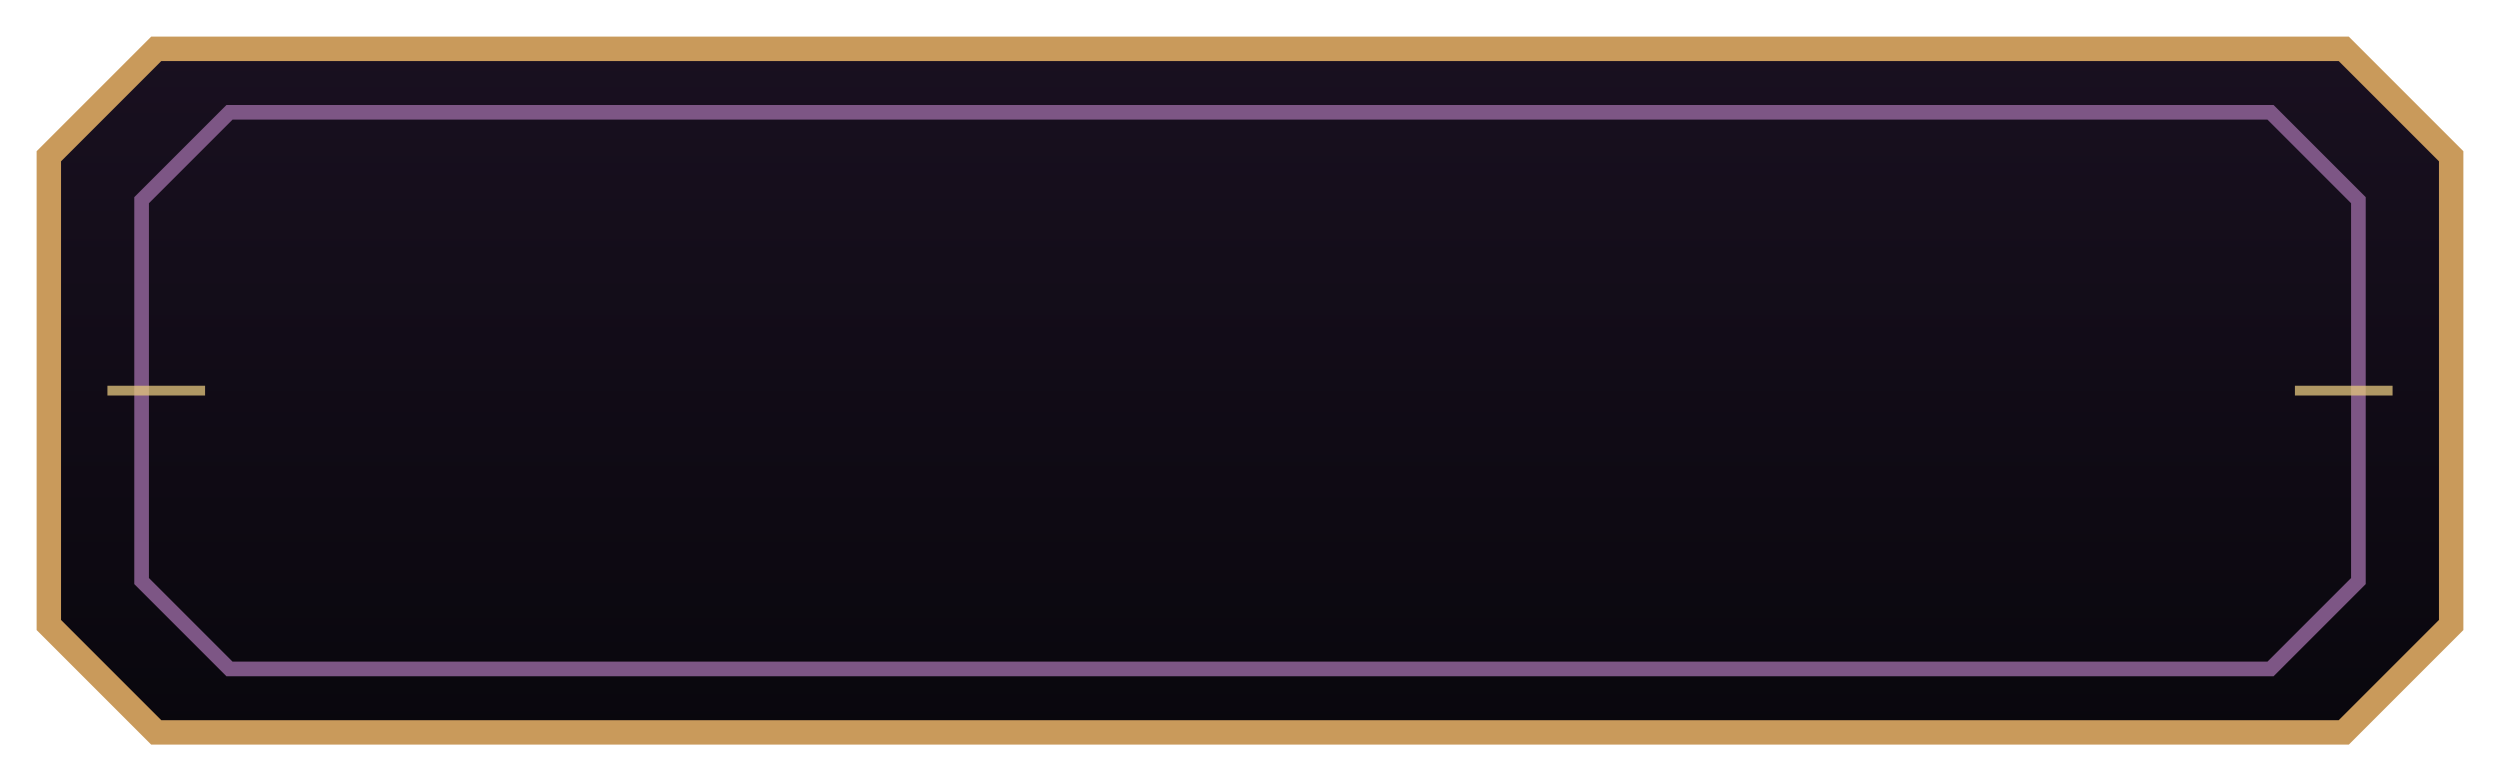
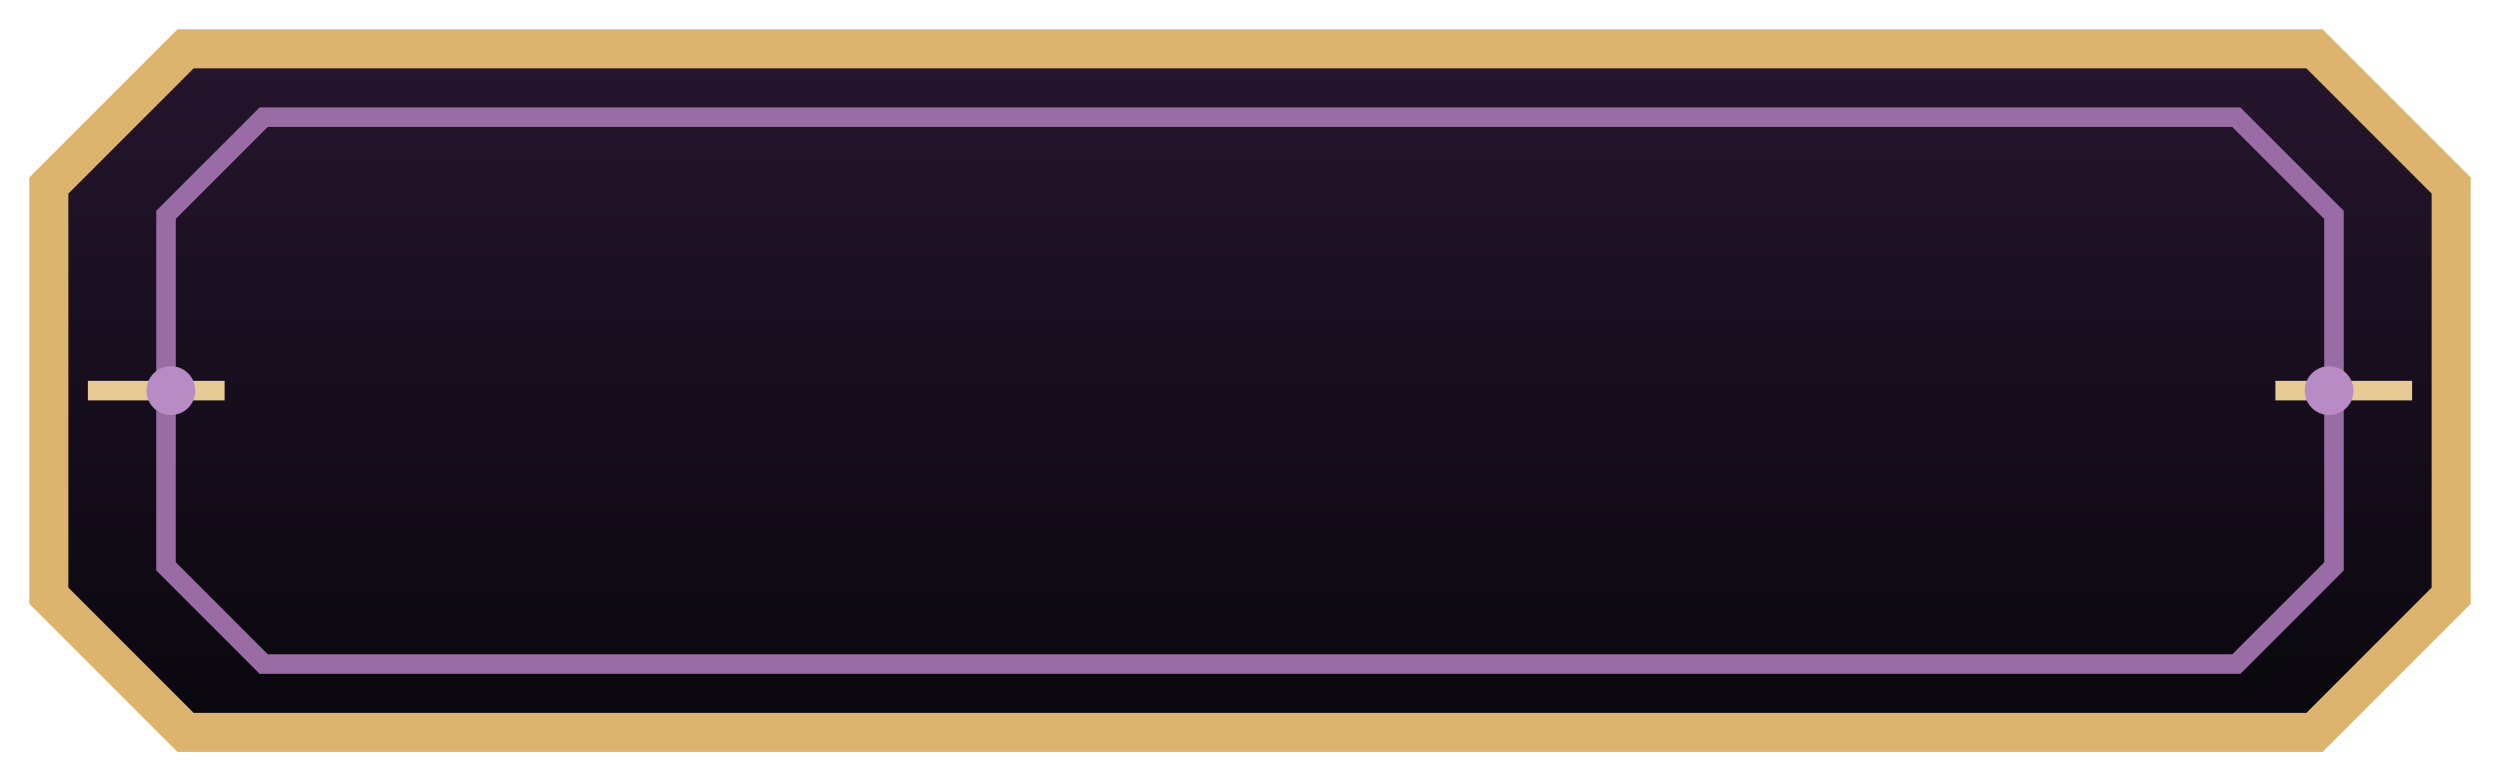
<svg xmlns="http://www.w3.org/2000/svg" width="512" height="160" viewBox="0 0 512 160">
  <defs>
    <linearGradient id="p" x1="0" y1="0" x2="0" y2="1">
-       <stop stop-color="#191020" />
+       <stop stop-color="#25152d" />
      <stop offset="1" stop-color="#09070d" />
    </linearGradient>
  </defs>
-   <path d="M32 10h448l22 22v96l-22 22H32L10 128V32z" fill="url(#p)" stroke="#c99a5b" stroke-width="5" />
-   <path d="M47 23h418l18 18v78l-18 18H47l-18-18V41z" fill="none" stroke="#7d5685" stroke-width="3" />
-   <path d="M22 80h20M470 80h20" stroke="#e6c77e" stroke-width="2" opacity=".75" />
+   <path d="M38 10h436l28 28v84l-28 28H38L10 122V38z" fill="url(#p)" stroke="#dcb46e" stroke-width="8" />
+   <path d="M54 24h404l20 20v72l-20 20H54l-20-20V44z" fill="none" stroke="#9a6ca5" stroke-width="4" />
+   <path d="M18 80h28M466 80h28" stroke="#ffe0a1" stroke-width="4" opacity=".9" />
+   <circle cx="35" cy="80" r="5" fill="#b98bc5" />
+   <circle cx="477" cy="80" r="5" fill="#b98bc5" />
</svg>
